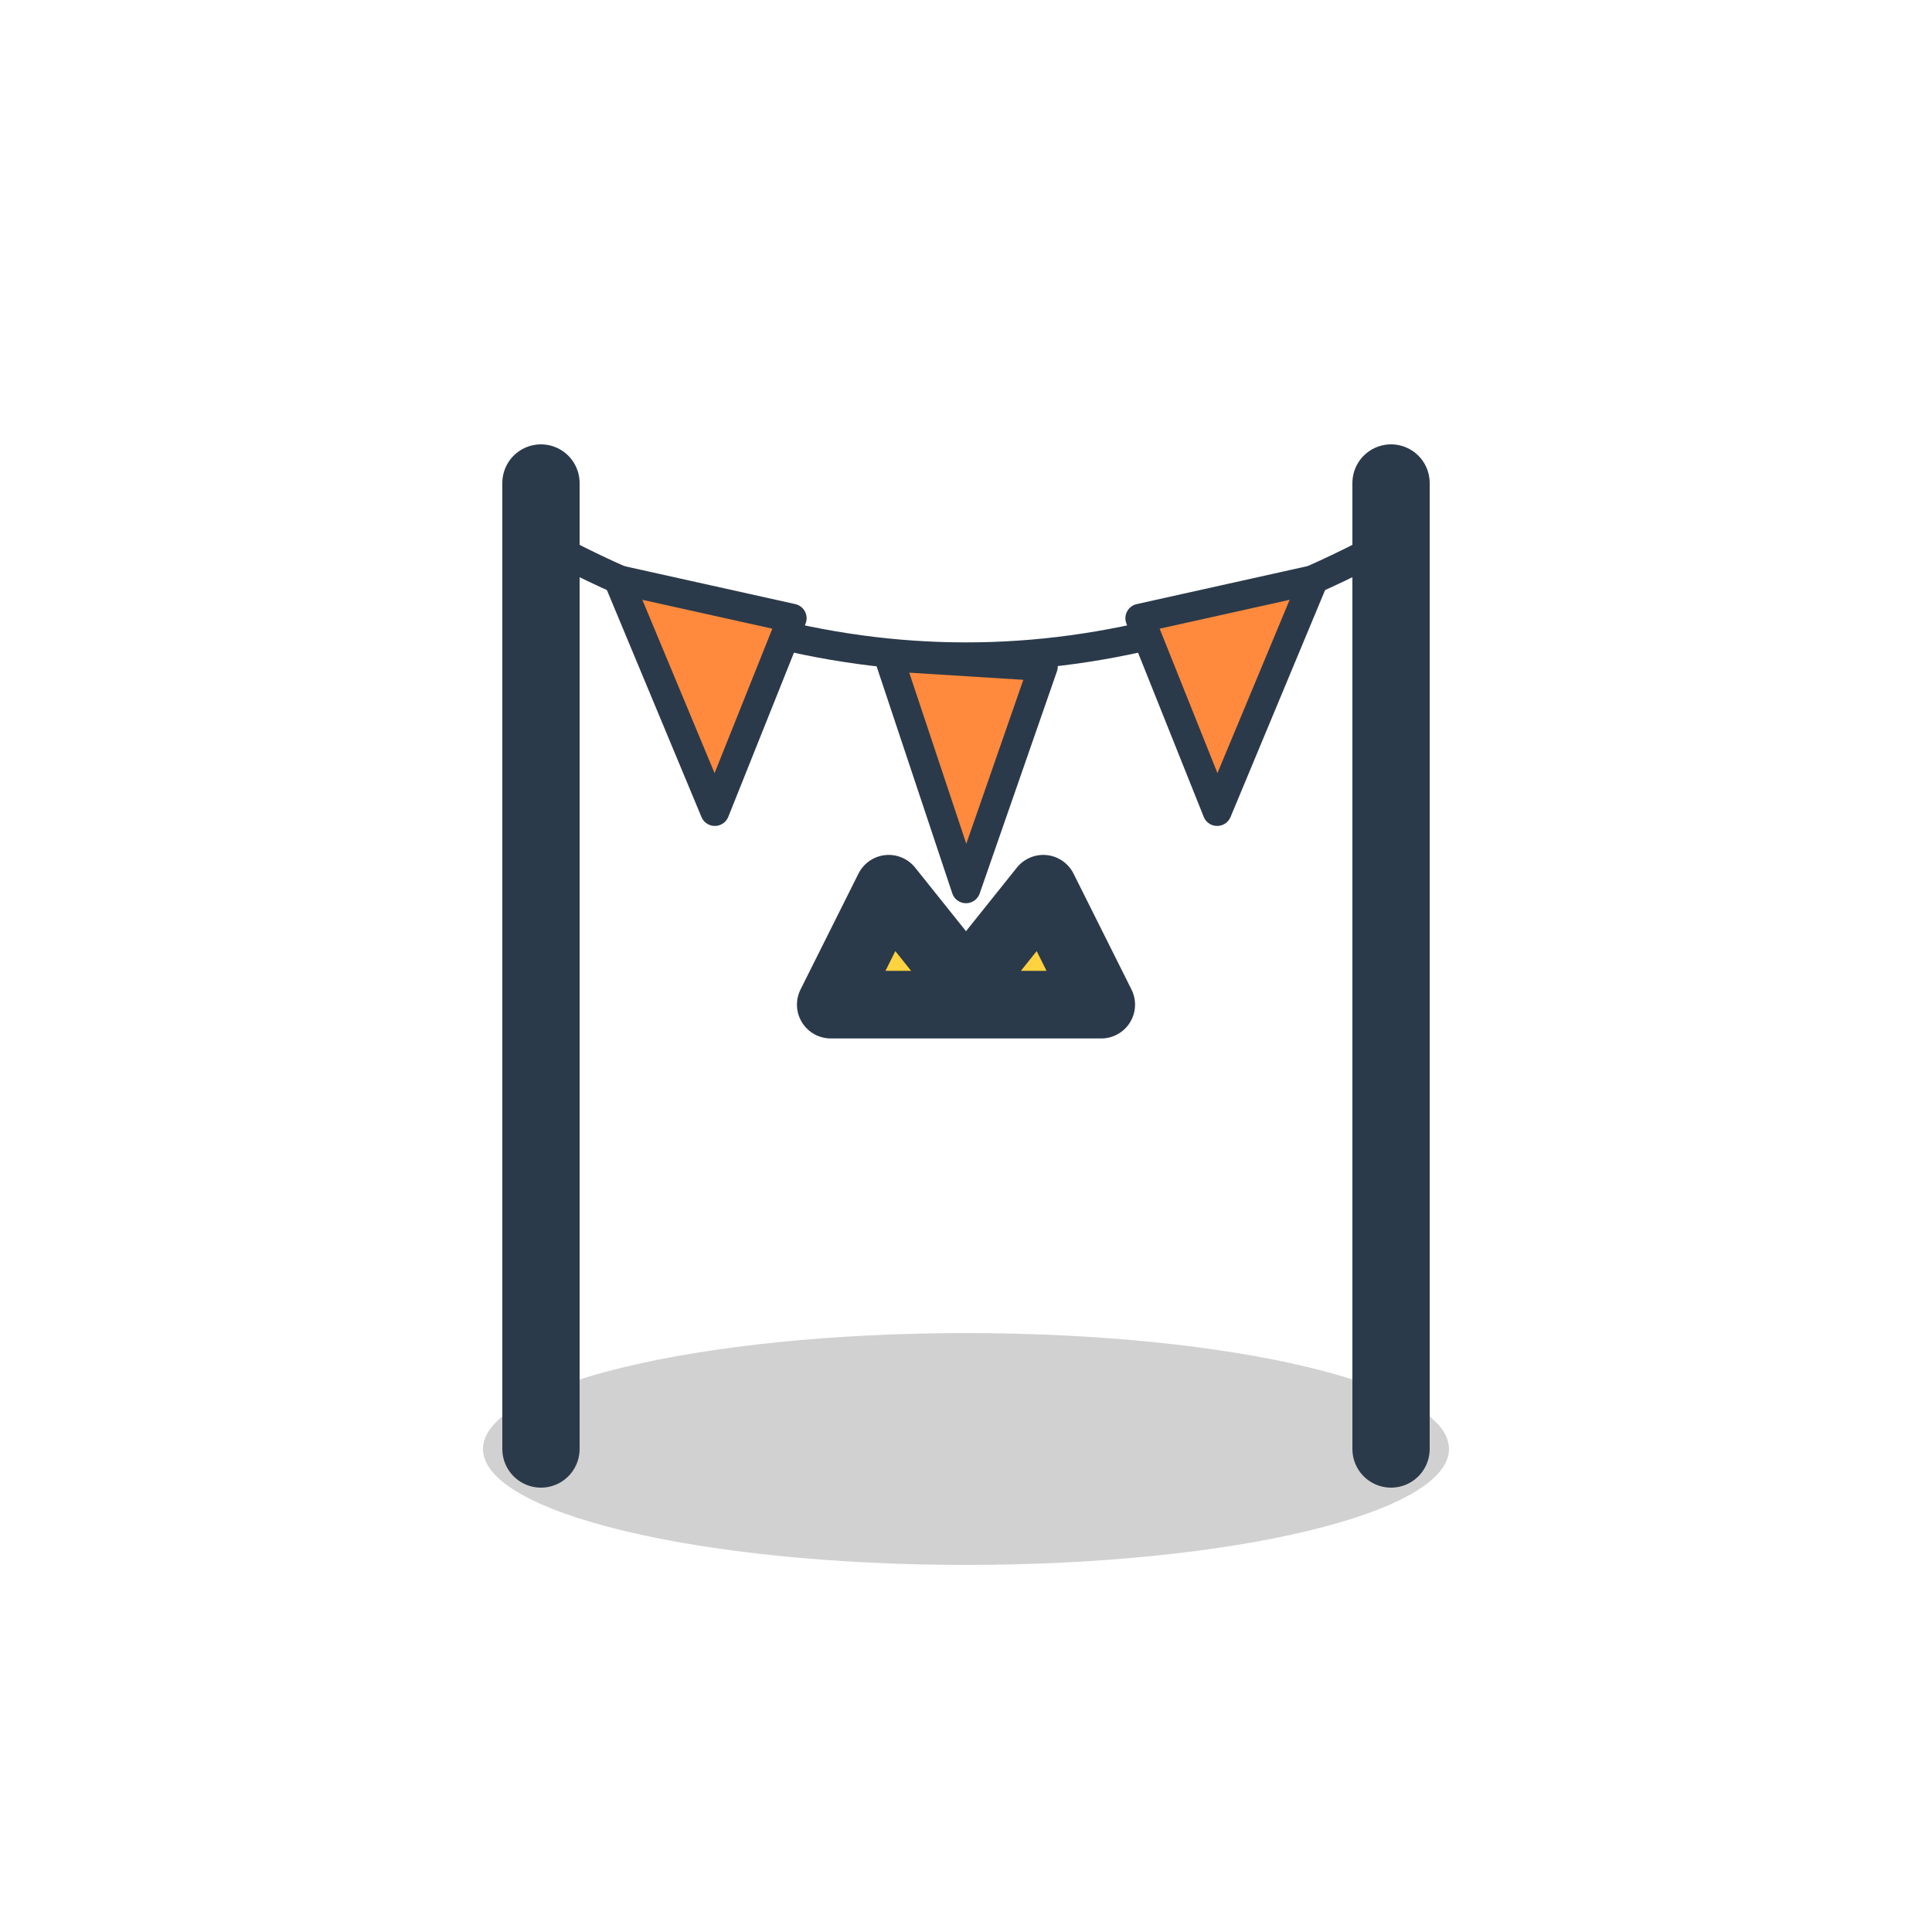
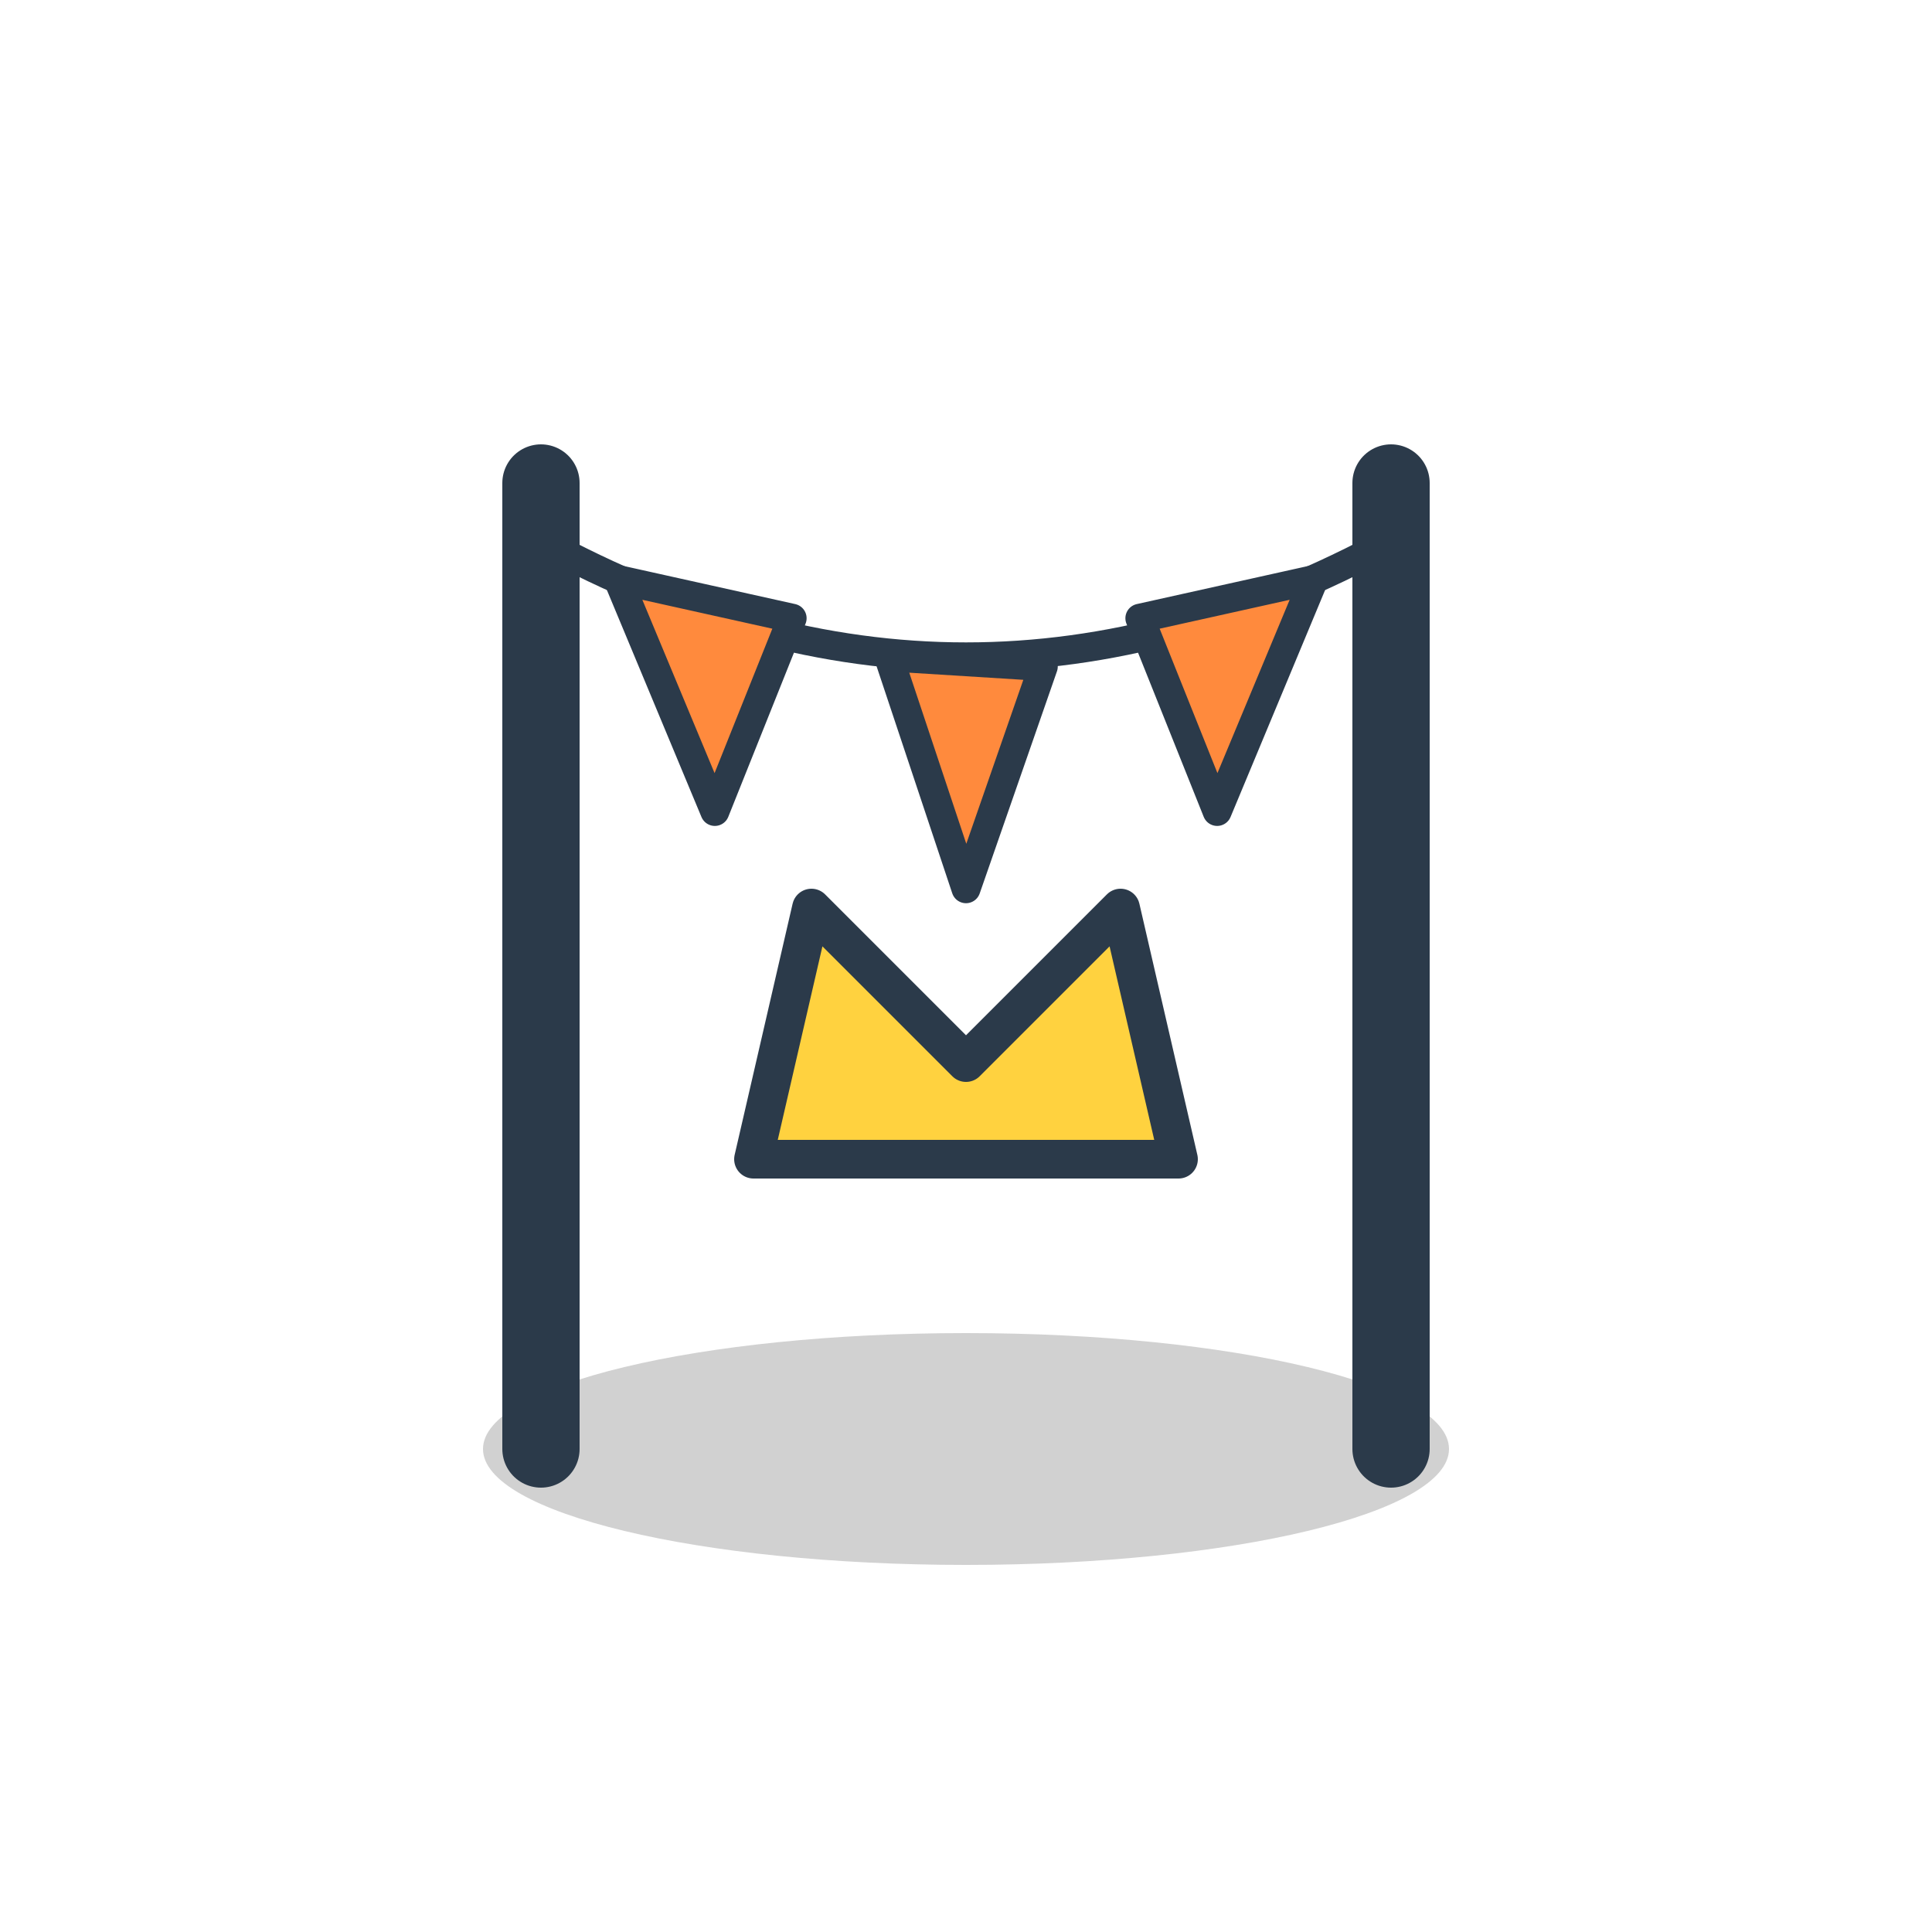
<svg xmlns="http://www.w3.org/2000/svg" width="200" height="200" viewBox="0 0 200 200">
  <ellipse cx="100" cy="150" rx="50" ry="12" fill="#000" opacity="0.18" />
  <path d="M56 150 V50 M144 150 V50" fill="none" stroke="#2B3A4A" stroke-width="8" stroke-linecap="round" />
  <path d="M56 56 Q100 80 144 56" fill="none" stroke="#2B3A4A" stroke-width="3" />
  <path d="M64 60 L74 84 L82 64 Z M92 68 L100 92 L108 69 Z M118 64 L126 84 L136 60 Z" fill="#FF8A3D" stroke="#2B3A4A" stroke-width="3" stroke-linejoin="round" />
-   <path d="M86 104 L92 92 L100 102 L108 92 L114 104 Z" fill="#FFD23F" stroke="#2B3A4A" stroke-width="7" stroke-linejoin="round" stroke-linecap="round" />
+   <path d="M78 120 L84 94 L100 110 L116 94 L122 120 Z" fill="#FFD23F" stroke="#2B3A4A" stroke-width="4" stroke-linejoin="round" />
</svg>
